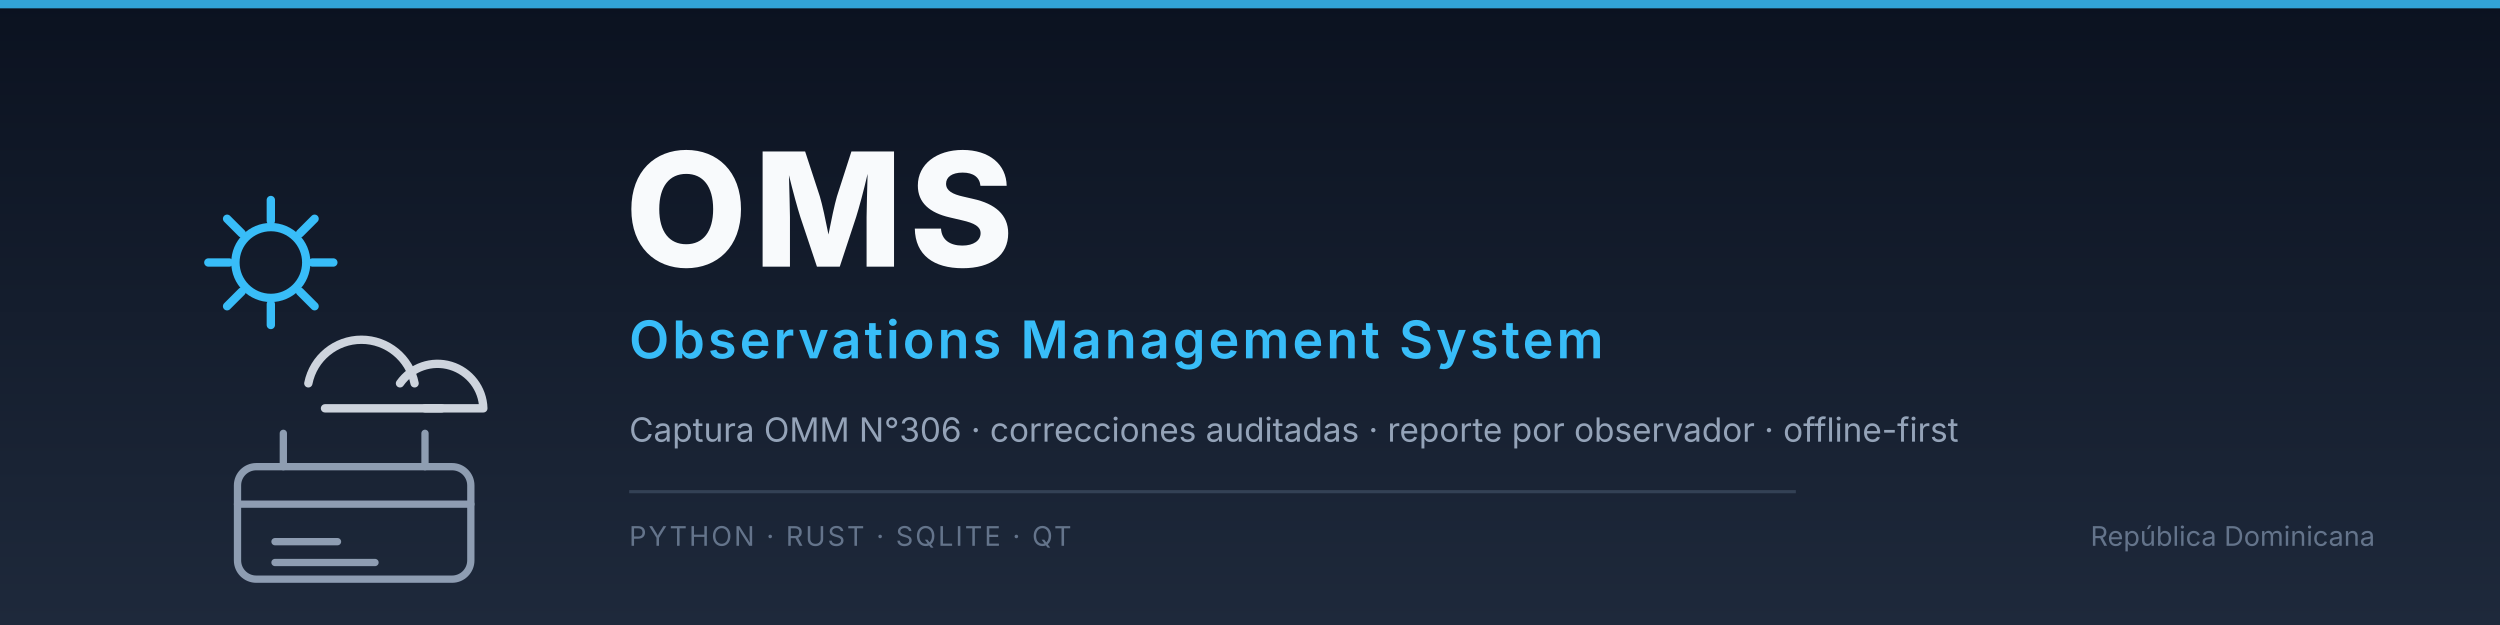
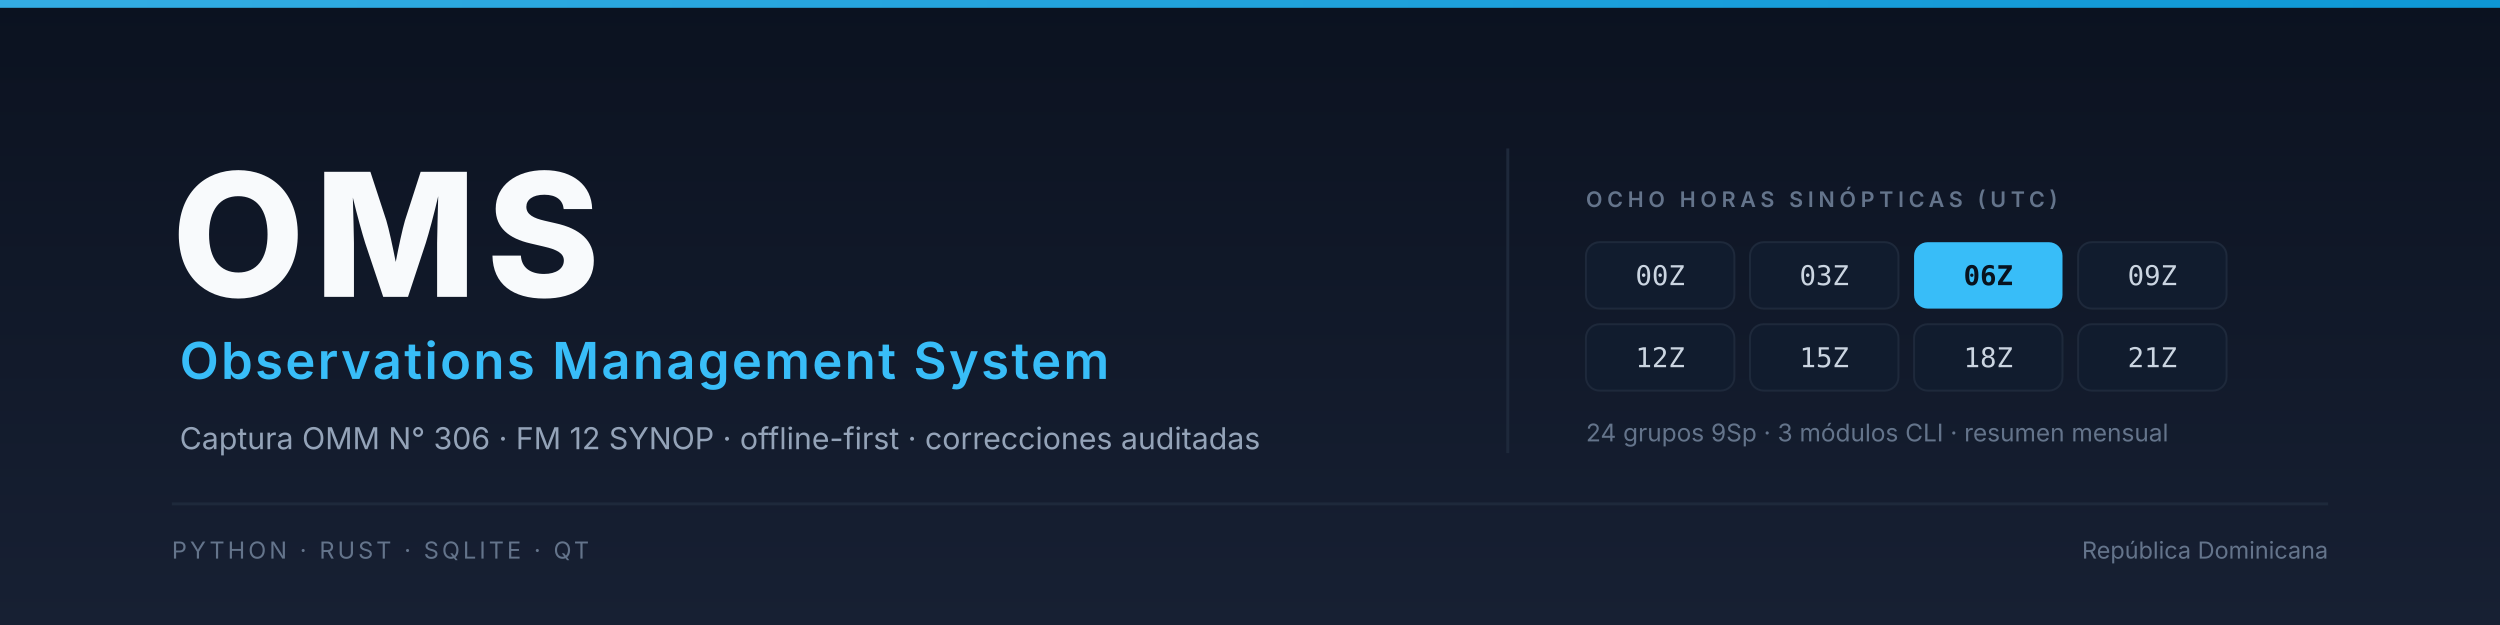
- <svg xmlns="http://www.w3.org/2000/svg" width="1200" height="300" viewBox="0 0 1200 300" role="img" aria-label="OMS - Observations Management System">
+ <svg xmlns="http://www.w3.org/2000/svg" width="1280" height="320" viewBox="0 0 1280 320" role="img" aria-label="OMS - Observations Management System">
  <defs>
    <linearGradient id="sky" x1="0" y1="0" x2="0" y2="1">
      <stop offset="0" stop-color="#0b1220" />
-       <stop offset="1" stop-color="#1e293b" />
+       <stop offset="1" stop-color="#172033" />
+     </linearGradient>
+     <linearGradient id="accent" x1="0" y1="0" x2="1" y2="0">
+       <stop offset="0" stop-color="#38bdf8" />
+       <stop offset="1" stop-color="#0ea5e9" />
    </linearGradient>
  </defs>
-   <rect width="1200" height="300" fill="url(#sky)" />
-   <rect width="1200" height="4" fill="#38bdf8" opacity="0.85" />
-   <g transform="translate(96 92)" fill="none" stroke-linecap="round" stroke-linejoin="round">
-     <g stroke="#38bdf8" stroke-width="4">
-       <circle cx="34" cy="34" r="17" />
-       <path d="M34 4v10M34 54v10M4 34h10M54 34h10M13 13l7 7M48 48l7 7M55 13l-7 7M20 48l-7 7" />
-     </g>
-     <g stroke="#e2e8f0" stroke-width="4" opacity="0.9">
-       <path d="M52 92a26 26 0 0 1 51 0" />
-       <path d="M96 92a22 22 0 0 1 40 12H108" />
-       <path d="M60 104h56" />
-     </g>
-     <g stroke="#94a3b8" stroke-width="3.5" opacity="0.95">
-       <rect x="18" y="132" width="112" height="54" rx="9" />
-       <path d="M18 150h112" />
-       <path d="M40 132v-16M108 132v-16" />
-       <path d="M36 168h30M36 178h48" />
-     </g>
+   <rect width="1280" height="320" fill="url(#sky)" />
+   <rect width="1280" height="4" fill="url(#accent)" opacity="0.9" />
+   <path d="M772 76v156" stroke="#1e293b" stroke-width="1.5" />
+   <text x="88" y="152" font-family="Inter, Segoe UI, Helvetica, Arial, sans-serif" font-size="88" font-weight="800" fill="#f8fafc" letter-spacing="5">OMS</text>
+   <text x="92" y="194" font-family="Inter, Segoe UI, Helvetica, Arial, sans-serif" font-size="26" font-weight="600" fill="#38bdf8" letter-spacing="1.2">Observations Management System</text>
+   <text x="92" y="230" font-family="Inter, Segoe UI, Helvetica, Arial, sans-serif" font-size="15.5" fill="#94a3b8">Captura OMM N° 306 · FM 12 SYNOP · offline-first · correcciones auditadas</text>
+   <text x="812" y="106" font-family="Inter, Segoe UI, Helvetica, Arial, sans-serif" font-size="11" font-weight="600" fill="#64748b" letter-spacing="2.4">OCHO HORAS SINÓPTICAS (UTC)</text>
+   <g font-family="DejaVu Sans Mono, Menlo, Consolas, monospace" font-size="14" text-anchor="middle">
+     <rect x="812" y="124" width="76" height="34" rx="7" fill="#111c2e" stroke="#1e293b" />
+     <text x="850" y="146" fill="#cbd5e1">00Z</text>
+     <rect x="896" y="124" width="76" height="34" rx="7" fill="#111c2e" stroke="#1e293b" />
+     <text x="934" y="146" fill="#cbd5e1">03Z</text>
+     <rect x="980" y="124" width="76" height="34" rx="7" fill="#38bdf8" />
+     <text x="1018" y="146" fill="#08131f" font-weight="700">06Z</text>
+     <rect x="1064" y="124" width="76" height="34" rx="7" fill="#111c2e" stroke="#1e293b" />
+     <text x="1102" y="146" fill="#cbd5e1">09Z</text>
+     <rect x="812" y="166" width="76" height="34" rx="7" fill="#111c2e" stroke="#1e293b" />
+     <text x="850" y="188" fill="#cbd5e1">12Z</text>
+     <rect x="896" y="166" width="76" height="34" rx="7" fill="#111c2e" stroke="#1e293b" />
+     <text x="934" y="188" fill="#cbd5e1">15Z</text>
+     <rect x="980" y="166" width="76" height="34" rx="7" fill="#111c2e" stroke="#1e293b" />
+     <text x="1018" y="188" fill="#cbd5e1">18Z</text>
+     <rect x="1064" y="166" width="76" height="34" rx="7" fill="#111c2e" stroke="#1e293b" />
+     <text x="1102" y="188" fill="#cbd5e1">21Z</text>
  </g>
-   <text x="300" y="128" font-family="Inter, Segoe UI, Helvetica, Arial, sans-serif" font-size="76" font-weight="800" fill="#f8fafc" letter-spacing="3">OMS</text>
-   <text x="302" y="172" font-family="Inter, Segoe UI, Helvetica, Arial, sans-serif" font-size="25" font-weight="600" fill="#38bdf8" letter-spacing="1.5">Observations Management System</text>
-   <text x="302" y="212" font-family="Inter, Segoe UI, Helvetica, Arial, sans-serif" font-size="16" fill="#94a3b8">Captura OMM N°306 · correcciones auditadas · reporte por observador · offline-first</text>
-   <path d="M302 236h560" stroke="#334155" stroke-width="1.5" />
-   <text x="302" y="262" font-family="Inter, Segoe UI, Helvetica, Arial, sans-serif" font-size="13" fill="#64748b" letter-spacing="1">PYTHON · RUST · SQLITE · QT</text>
-   <text x="1140" y="262" text-anchor="end" font-family="Inter, Segoe UI, Helvetica, Arial, sans-serif" font-size="13" fill="#64748b">República Dominicana</text>
+   <text x="812" y="226" font-family="Inter, Segoe UI, Helvetica, Arial, sans-serif" font-size="12.5" fill="#64748b">24 grupos 9Sp · 3 módulos CLI · resumen mensual</text>
+   <path d="M88 258h1104" stroke="#1e293b" stroke-width="1.5" />
+   <text x="88" y="286" font-family="Inter, Segoe UI, Helvetica, Arial, sans-serif" font-size="12" fill="#64748b" letter-spacing="1.6">PYTHON · RUST · SQLITE · QT</text>
+   <text x="1192" y="286" text-anchor="end" font-family="Inter, Segoe UI, Helvetica, Arial, sans-serif" font-size="12" fill="#64748b">República Dominicana</text>
</svg>
